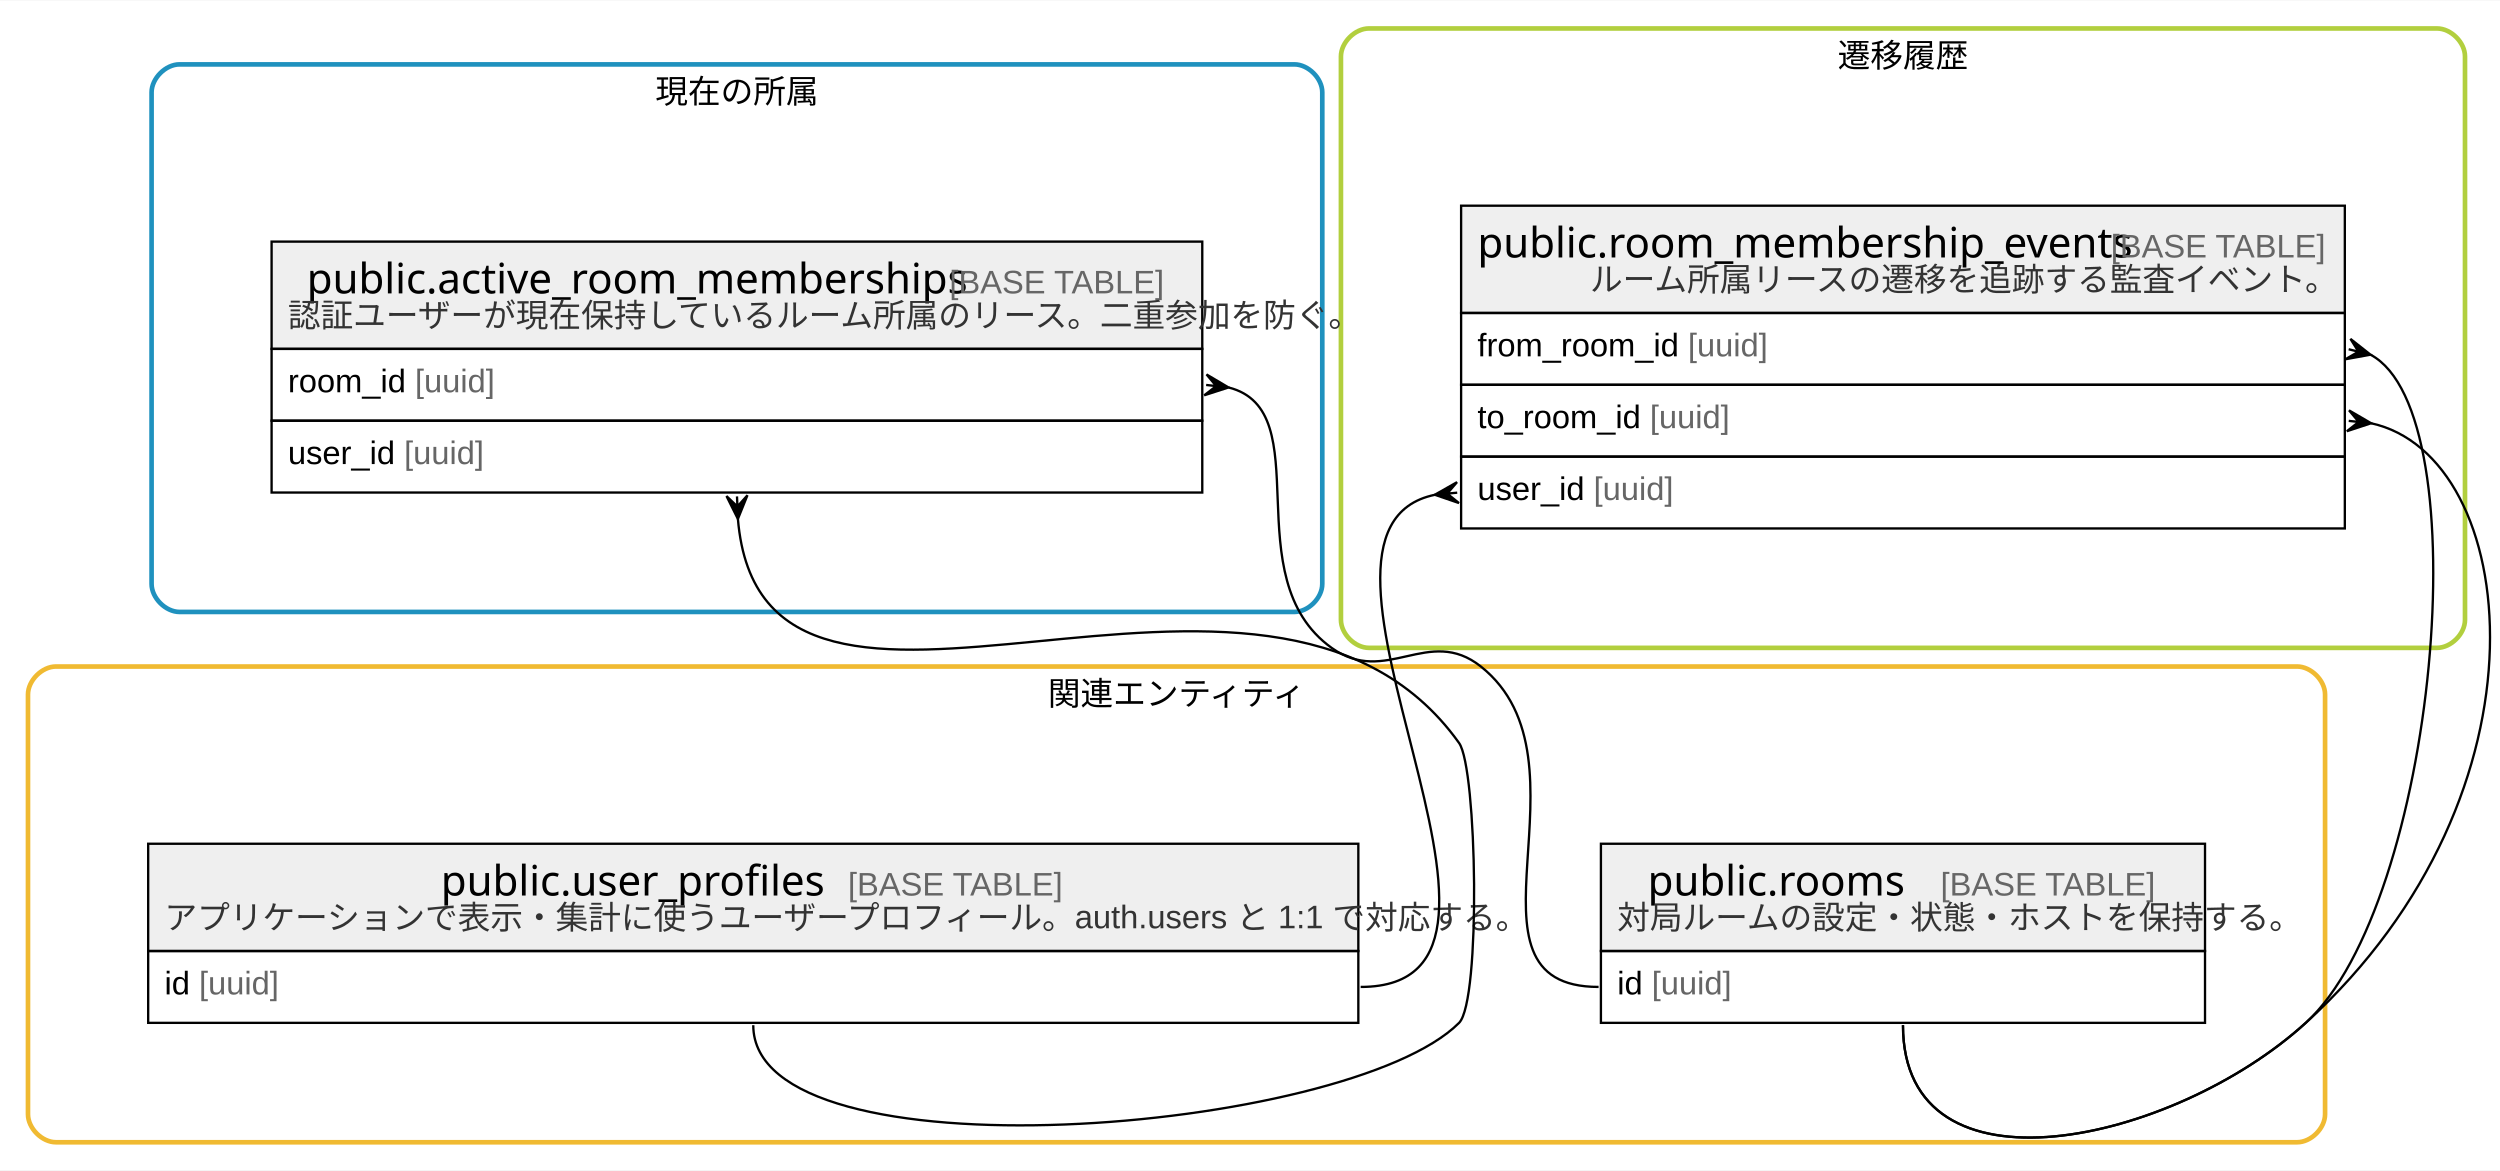
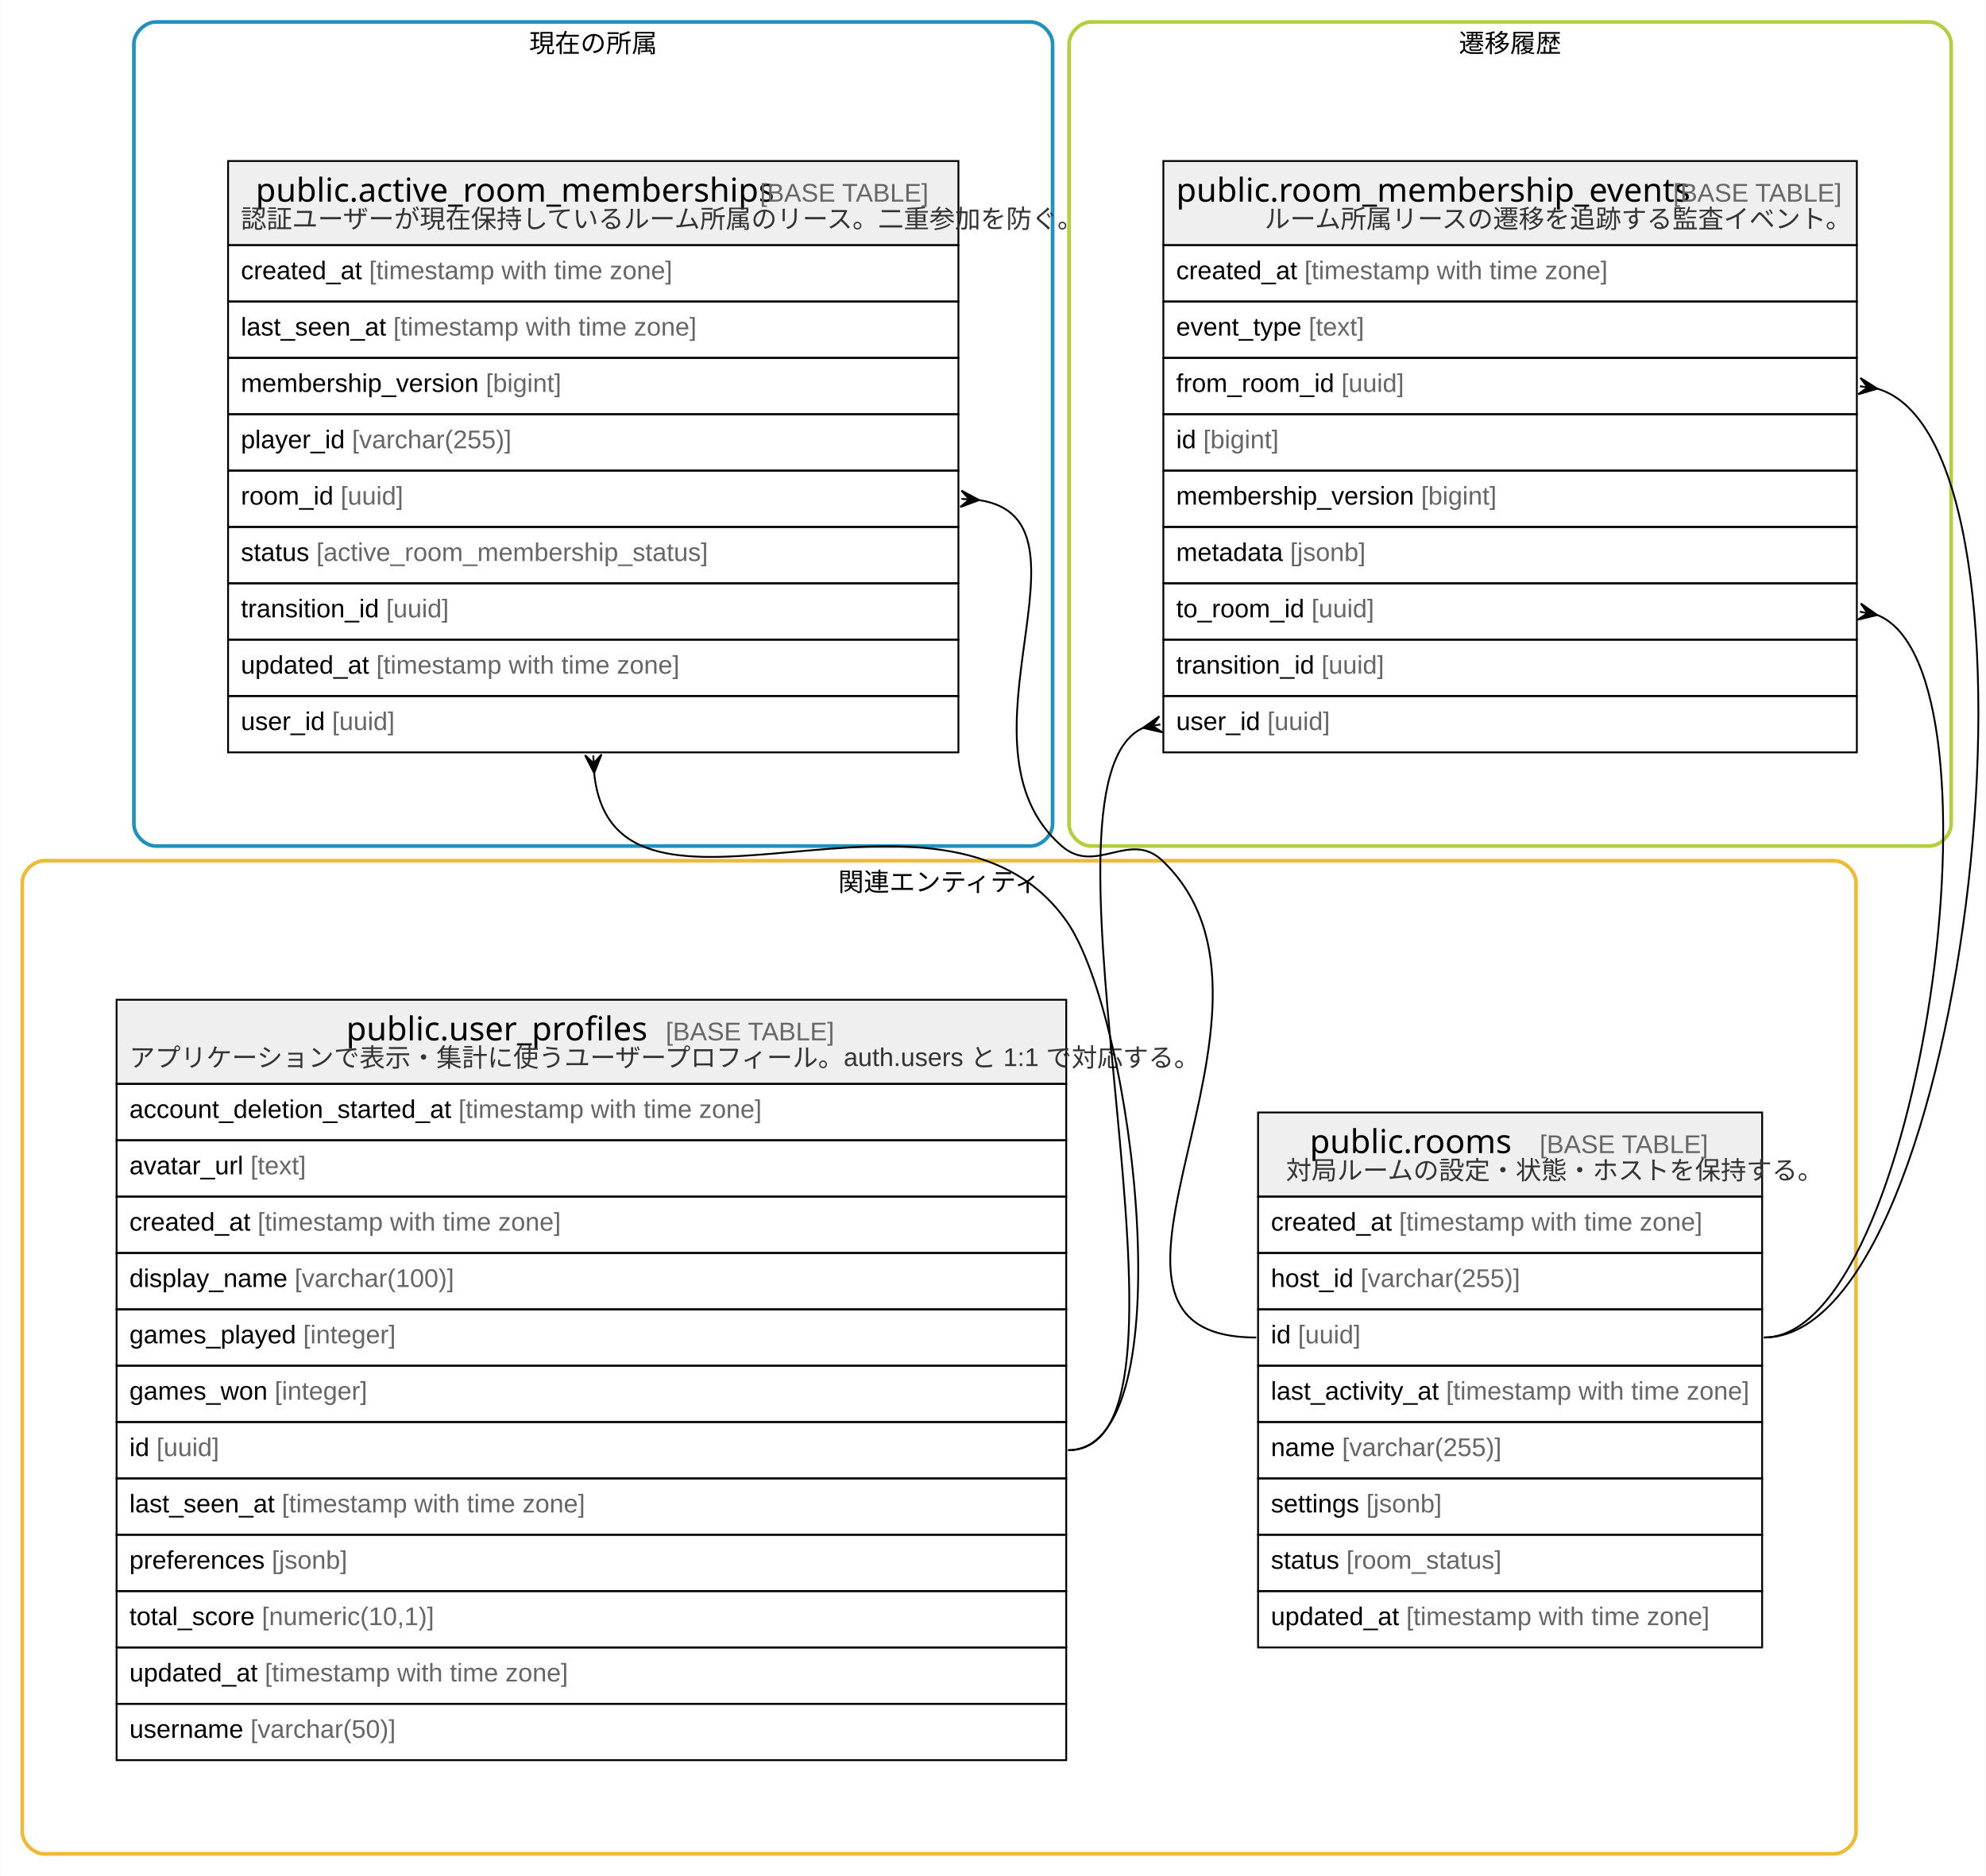
- <svg xmlns="http://www.w3.org/2000/svg" width="1072pt" height="502pt" viewBox="0.00 0.00 1072.01 501.60">
-   <g id="graph0" class="graph" transform="scale(1 1) rotate(0) translate(4 497.6)">
-     <polygon fill="white" stroke="none" points="-4,4 -4,-497.6 1068.01,-497.6 1068.01,4 -4,4" />
+ <svg xmlns="http://www.w3.org/2000/svg" width="1085pt" height="1025pt" viewBox="0.00 0.00 1084.88 1025.20">
+   <g id="graph0" class="graph" transform="scale(1 1) rotate(0) translate(4 1021.2)">
+     <polygon fill="white" stroke="none" points="-4,4 -4,-1021.2 1080.88,-1021.2 1080.88,4 -4,4" />
    <g id="clust1" class="cluster">
-       <path fill="none" stroke="#1f91be" stroke-width="2" d="M73,-235.4C73,-235.4 551,-235.4 551,-235.4 557,-235.4 563,-241.4 563,-247.4 563,-247.4 563,-458.2 563,-458.2 563,-464.2 557,-470.2 551,-470.2 551,-470.2 73,-470.2 73,-470.2 67,-470.2 61,-464.2 61,-458.2 61,-458.2 61,-247.4 61,-247.4 61,-241.4 67,-235.4 73,-235.4" />
-       <text text-anchor="middle" x="312" y="-453.6" font-family="Arial" font-size="14.00">現在の所属</text>
+       <path fill="none" stroke="#1f91be" stroke-width="2" d="M81,-558.8C81,-558.8 559,-558.8 559,-558.8 565,-558.8 571,-564.8 571,-570.8 571,-570.8 571,-997.2 571,-997.2 571,-1003.2 565,-1009.2 559,-1009.2 559,-1009.2 81,-1009.2 81,-1009.2 75,-1009.2 69,-1003.2 69,-997.2 69,-997.2 69,-570.8 69,-570.8 69,-564.8 75,-558.8 81,-558.8" />
+       <text text-anchor="middle" x="320" y="-992.6" font-family="Arial" font-size="14.00">現在の所属</text>
    </g>
    <g id="clust2" class="cluster">
-       <path fill="none" stroke="#b2cf3e" stroke-width="2" d="M583,-220C583,-220 1041,-220 1041,-220 1047,-220 1053,-226 1053,-232 1053,-232 1053,-473.6 1053,-473.6 1053,-479.6 1047,-485.6 1041,-485.6 1041,-485.6 583,-485.6 583,-485.6 577,-485.6 571,-479.6 571,-473.6 571,-473.6 571,-232 571,-232 571,-226 577,-220 583,-220" />
-       <text text-anchor="middle" x="812" y="-469" font-family="Arial" font-size="14.00">遷移履歴</text>
+       <path fill="none" stroke="#b2cf3e" stroke-width="2" d="M592,-558.8C592,-558.8 1050,-558.8 1050,-558.8 1056,-558.8 1062,-564.8 1062,-570.8 1062,-570.8 1062,-997.2 1062,-997.2 1062,-1003.2 1056,-1009.2 1050,-1009.2 1050,-1009.2 592,-1009.2 592,-1009.2 586,-1009.2 580,-1003.2 580,-997.2 580,-997.2 580,-570.8 580,-570.8 580,-564.8 586,-558.8 592,-558.8" />
+       <text text-anchor="middle" x="821" y="-992.6" font-family="Arial" font-size="14.00">遷移履歴</text>
    </g>
    <g id="clust3" class="cluster">
-       <path fill="none" stroke="#f0ba32" stroke-width="2" d="M20,-8C20,-8 981,-8 981,-8 987,-8 993,-14 993,-20 993,-20 993,-200 993,-200 993,-206 987,-212 981,-212 981,-212 20,-212 20,-212 14,-212 8,-206 8,-200 8,-200 8,-20 8,-20 8,-14 14,-8 20,-8" />
-       <text text-anchor="middle" x="500.5" y="-195.4" font-family="Arial" font-size="14.00">関連エンティティ</text>
+       <path fill="none" stroke="#f0ba32" stroke-width="2" d="M20,-8C20,-8 998,-8 998,-8 1004,-8 1010,-14 1010,-20 1010,-20 1010,-538.8 1010,-538.8 1010,-544.8 1004,-550.8 998,-550.8 998,-550.8 20,-550.8 20,-550.8 14,-550.8 8,-544.8 8,-538.8 8,-538.8 8,-20 8,-20 8,-14 14,-8 20,-8" />
+       <text text-anchor="middle" x="509" y="-534.2" font-family="Arial" font-size="14.00">関連エンティティ</text>
    </g>
    <g id="node1" class="node">
-       <polygon fill="#efefef" stroke="none" points="112.46,-348.2 112.46,-394.2 511.54,-394.2 511.54,-348.2 112.46,-348.2" />
-       <polygon fill="none" stroke="black" points="112.46,-348.2 112.46,-394.2 511.54,-394.2 511.54,-348.2 112.46,-348.2" />
-       <text text-anchor="start" x="127.53" y="-372" font-family="Arial Bold" font-size="18.00">public.active_room_memberships</text>
-       <text text-anchor="start" x="371.98" y="-372" font-family="Arial" font-size="14.00">    </text>
-       <text text-anchor="start" x="403.09" y="-372" font-family="Arial" font-size="14.00" fill="#666666">[BASE TABLE]</text>
-       <text text-anchor="start" x="119.46" y="-357.6" font-family="Arial" font-size="14.00" fill="#333333">認証ユーザーが現在保持しているルーム所属のリース。二重参加を防ぐ。</text>
-       <polygon fill="none" stroke="black" points="112.46,-317.4 112.46,-348.2 511.54,-348.2 511.54,-317.4 112.46,-317.4" />
-       <text text-anchor="start" x="119.46" y="-329.6" font-family="Arial" font-size="14.00">room_id </text>
-       <text text-anchor="start" x="173.93" y="-329.6" font-family="Arial" font-size="14.00" fill="#666666">[uuid]</text>
-       <polygon fill="none" stroke="black" points="112.46,-286.6 112.46,-317.4 511.54,-317.4 511.54,-286.6 112.46,-286.6" />
-       <text text-anchor="start" x="119.46" y="-298.8" font-family="Arial" font-size="14.00">user_id </text>
-       <text text-anchor="start" x="169.27" y="-298.8" font-family="Arial" font-size="14.00" fill="#666666">[uuid]</text>
+       <polygon fill="#efefef" stroke="none" points="120.46,-887.2 120.46,-933.2 519.54,-933.2 519.54,-887.2 120.46,-887.2" />
+       <polygon fill="none" stroke="black" points="120.46,-887.2 120.46,-933.2 519.54,-933.2 519.54,-887.2 120.46,-887.2" />
+       <text text-anchor="start" x="135.53" y="-911" font-family="Arial Bold" font-size="18.00">public.active_room_memberships</text>
+       <text text-anchor="start" x="379.98" y="-911" font-family="Arial" font-size="14.00">    </text>
+       <text text-anchor="start" x="411.09" y="-911" font-family="Arial" font-size="14.00" fill="#666666">[BASE TABLE]</text>
+       <text text-anchor="start" x="127.46" y="-896.6" font-family="Arial" font-size="14.00" fill="#333333">認証ユーザーが現在保持しているルーム所属のリース。二重参加を防ぐ。</text>
+       <polygon fill="none" stroke="black" points="120.46,-856.4 120.46,-887.2 519.54,-887.2 519.54,-856.4 120.46,-856.4" />
+       <text text-anchor="start" x="127.46" y="-868.6" font-family="Arial" font-size="14.00">created_at </text>
+       <text text-anchor="start" x="197.51" y="-868.6" font-family="Arial" font-size="14.00" fill="#666666">[timestamp with time zone]</text>
+       <polygon fill="none" stroke="black" points="120.46,-825.6 120.46,-856.4 519.54,-856.4 519.54,-825.6 120.46,-825.6" />
+       <text text-anchor="start" x="127.46" y="-837.8" font-family="Arial" font-size="14.00">last_seen_at </text>
+       <text text-anchor="start" x="210.74" y="-837.8" font-family="Arial" font-size="14.00" fill="#666666">[timestamp with time zone]</text>
+       <polygon fill="none" stroke="black" points="120.46,-794.8 120.46,-825.6 519.54,-825.6 519.54,-794.8 120.46,-794.8" />
+       <text text-anchor="start" x="127.46" y="-807" font-family="Arial" font-size="14.00">membership_version </text>
+       <text text-anchor="start" x="261.3" y="-807" font-family="Arial" font-size="14.00" fill="#666666">[bigint]</text>
+       <polygon fill="none" stroke="black" points="120.46,-764 120.46,-794.8 519.54,-794.8 519.54,-764 120.46,-764" />
+       <text text-anchor="start" x="127.46" y="-776.2" font-family="Arial" font-size="14.00">player_id </text>
+       <text text-anchor="start" x="188.17" y="-776.2" font-family="Arial" font-size="14.00" fill="#666666">[varchar(255)]</text>
+       <polygon fill="none" stroke="black" points="120.46,-733.2 120.46,-764 519.54,-764 519.54,-733.2 120.46,-733.2" />
+       <text text-anchor="start" x="127.46" y="-745.4" font-family="Arial" font-size="14.00">room_id </text>
+       <text text-anchor="start" x="181.93" y="-745.4" font-family="Arial" font-size="14.00" fill="#666666">[uuid]</text>
+       <polygon fill="none" stroke="black" points="120.46,-702.4 120.46,-733.2 519.54,-733.2 519.54,-702.4 120.46,-702.4" />
+       <text text-anchor="start" x="127.46" y="-714.6" font-family="Arial" font-size="14.00">status </text>
+       <text text-anchor="start" x="168.7" y="-714.6" font-family="Arial" font-size="14.00" fill="#666666">[active_room_membership_status]</text>
+       <polygon fill="none" stroke="black" points="120.46,-671.6 120.46,-702.4 519.54,-702.4 519.54,-671.6 120.46,-671.6" />
+       <text text-anchor="start" x="127.46" y="-683.8" font-family="Arial" font-size="14.00">transition_id </text>
+       <text text-anchor="start" x="206.84" y="-683.8" font-family="Arial" font-size="14.00" fill="#666666">[uuid]</text>
+       <polygon fill="none" stroke="black" points="120.46,-640.8 120.46,-671.6 519.54,-671.6 519.54,-640.8 120.46,-640.8" />
+       <text text-anchor="start" x="127.46" y="-653" font-family="Arial" font-size="14.00">updated_at </text>
+       <text text-anchor="start" x="201.42" y="-653" font-family="Arial" font-size="14.00" fill="#666666">[timestamp with time zone]</text>
+       <polygon fill="none" stroke="black" points="120.46,-610 120.46,-640.8 519.54,-640.8 519.54,-610 120.46,-610" />
+       <text text-anchor="start" x="127.46" y="-622.2" font-family="Arial" font-size="14.00">user_id </text>
+       <text text-anchor="start" x="177.27" y="-622.2" font-family="Arial" font-size="14.00" fill="#666666">[uuid]</text>
    </g>
    <g id="node3" class="node">
-       <polygon fill="#efefef" stroke="none" points="682.48,-90 682.48,-136 941.52,-136 941.52,-90 682.48,-90" />
-       <polygon fill="none" stroke="black" points="682.48,-90 682.48,-136 941.52,-136 941.52,-90 682.48,-90" />
-       <text text-anchor="start" x="702.51" y="-113.8" font-family="Arial Bold" font-size="18.00">public.rooms</text>
-       <text text-anchor="start" x="797" y="-113.8" font-family="Arial" font-size="14.00">    </text>
-       <text text-anchor="start" x="828.12" y="-113.8" font-family="Arial" font-size="14.00" fill="#666666">[BASE TABLE]</text>
-       <text text-anchor="start" x="689.48" y="-99.4" font-family="Arial" font-size="14.00" fill="#333333">対局ルームの設定・状態・ホストを保持する。</text>
-       <polygon fill="none" stroke="black" points="682.48,-59.2 682.48,-90 941.52,-90 941.52,-59.2 682.48,-59.2" />
-       <text text-anchor="start" x="689.48" y="-71.4" font-family="Arial" font-size="14.00">id </text>
-       <text text-anchor="start" x="704.26" y="-71.4" font-family="Arial" font-size="14.00" fill="#666666">[uuid]</text>
+       <polygon fill="#efefef" stroke="none" points="683.28,-367.2 683.28,-413.2 958.72,-413.2 958.72,-367.2 683.28,-367.2" />
+       <polygon fill="none" stroke="black" points="683.28,-367.2 683.28,-413.2 958.72,-413.2 958.72,-367.2 683.28,-367.2" />
+       <text text-anchor="start" x="711.51" y="-391" font-family="Arial Bold" font-size="18.00">public.rooms</text>
+       <text text-anchor="start" x="806" y="-391" font-family="Arial" font-size="14.00">    </text>
+       <text text-anchor="start" x="837.12" y="-391" font-family="Arial" font-size="14.00" fill="#666666">[BASE TABLE]</text>
+       <text text-anchor="start" x="698.48" y="-376.6" font-family="Arial" font-size="14.00" fill="#333333">対局ルームの設定・状態・ホストを保持する。</text>
+       <polygon fill="none" stroke="black" points="683.28,-336.4 683.28,-367.2 958.72,-367.2 958.72,-336.4 683.28,-336.4" />
+       <text text-anchor="start" x="690.28" y="-348.6" font-family="Arial" font-size="14.00">created_at </text>
+       <text text-anchor="start" x="760.33" y="-348.6" font-family="Arial" font-size="14.00" fill="#666666">[timestamp with time zone]</text>
+       <polygon fill="none" stroke="black" points="683.28,-305.6 683.28,-336.4 958.72,-336.4 958.72,-305.6 683.28,-305.6" />
+       <text text-anchor="start" x="690.28" y="-317.8" font-family="Arial" font-size="14.00">host_id </text>
+       <text text-anchor="start" x="739.32" y="-317.8" font-family="Arial" font-size="14.00" fill="#666666">[varchar(255)]</text>
+       <polygon fill="none" stroke="black" points="683.28,-274.8 683.28,-305.6 958.72,-305.6 958.72,-274.8 683.28,-274.8" />
+       <text text-anchor="start" x="690.28" y="-287" font-family="Arial" font-size="14.00">id </text>
+       <text text-anchor="start" x="705.07" y="-287" font-family="Arial" font-size="14.00" fill="#666666">[uuid]</text>
+       <polygon fill="none" stroke="black" points="683.28,-244 683.28,-274.8 958.72,-274.8 958.72,-244 683.28,-244" />
+       <text text-anchor="start" x="690.28" y="-256.2" font-family="Arial" font-size="14.00">last_activity_at </text>
+       <text text-anchor="start" x="785.99" y="-256.2" font-family="Arial" font-size="14.00" fill="#666666">[timestamp with time zone]</text>
+       <polygon fill="none" stroke="black" points="683.28,-213.2 683.28,-244 958.72,-244 958.72,-213.2 683.28,-213.2" />
+       <text text-anchor="start" x="690.28" y="-225.4" font-family="Arial" font-size="14.00">name </text>
+       <text text-anchor="start" x="729.19" y="-225.4" font-family="Arial" font-size="14.00" fill="#666666">[varchar(255)]</text>
+       <polygon fill="none" stroke="black" points="683.28,-182.4 683.28,-213.2 958.72,-213.2 958.72,-182.4 683.28,-182.4" />
+       <text text-anchor="start" x="690.28" y="-194.6" font-family="Arial" font-size="14.00">settings </text>
+       <text text-anchor="start" x="742.42" y="-194.6" font-family="Arial" font-size="14.00" fill="#666666">[jsonb]</text>
+       <polygon fill="none" stroke="black" points="683.28,-151.6 683.28,-182.4 958.72,-182.4 958.72,-151.6 683.28,-151.6" />
+       <text text-anchor="start" x="690.28" y="-163.8" font-family="Arial" font-size="14.00">status </text>
+       <text text-anchor="start" x="731.52" y="-163.8" font-family="Arial" font-size="14.00" fill="#666666">[room_status]</text>
+       <polygon fill="none" stroke="black" points="683.28,-120.8 683.28,-151.6 958.72,-151.6 958.72,-120.8 683.28,-120.8" />
+       <text text-anchor="start" x="690.28" y="-133" font-family="Arial" font-size="14.00">updated_at </text>
+       <text text-anchor="start" x="764.24" y="-133" font-family="Arial" font-size="14.00" fill="#666666">[timestamp with time zone]</text>
    </g>
    <g id="edge1" class="edge">
-       <path fill="none" stroke="black" d="M522.83,-331.65C562.13,-321.74 524.96,-250.18 567,-220 590.29,-203.28 608.56,-229.84 631,-212 681.93,-171.52 616.42,-74.6 681.48,-74.6" />
-       <polygon fill="black" stroke="black" points="522.81,-331.66 512.37,-328.29 517.51,-332.25 513.2,-332.73 513.2,-332.73 513.2,-332.73 517.51,-332.25 513.37,-337.24 522.81,-331.66" />
+       <path fill="none" stroke="black" d="M530.86,-747.88C600.24,-737.38 512.52,-613.97 576,-558.8 594.64,-542.6 613.1,-567.83 631,-550.8 716.52,-469.44 564.24,-290.2 682.28,-290.2" />
+       <polygon fill="black" stroke="black" points="530.85,-747.89 520.56,-744.09 525.53,-748.25 521.2,-748.55 521.2,-748.55 521.2,-748.55 525.53,-748.25 521.18,-753.07 530.85,-747.89" />
    </g>
    <g id="node4" class="node">
-       <polygon fill="#efefef" stroke="none" points="59.54,-90 59.54,-136 578.46,-136 578.46,-90 59.54,-90" />
-       <polygon fill="none" stroke="black" points="59.54,-90 59.54,-136 578.46,-136 578.46,-90 59.54,-90" />
-       <text text-anchor="start" x="185.02" y="-113.8" font-family="Arial Bold" font-size="18.00">public.user_profiles</text>
-       <text text-anchor="start" x="328.49" y="-113.8" font-family="Arial" font-size="14.00">    </text>
-       <text text-anchor="start" x="359.6" y="-113.8" font-family="Arial" font-size="14.00" fill="#666666">[BASE TABLE]</text>
-       <text text-anchor="start" x="66.54" y="-99.4" font-family="Arial" font-size="14.00" fill="#333333">アプリケーションで表示・集計に使うユーザープロフィール。auth.users と 1:1 で対応する。</text>
+       <polygon fill="#efefef" stroke="none" points="59.54,-428.8 59.54,-474.8 578.46,-474.8 578.46,-428.8 59.54,-428.8" />
+       <polygon fill="none" stroke="black" points="59.54,-428.8 59.54,-474.8 578.46,-474.8 578.46,-428.8 59.54,-428.8" />
+       <text text-anchor="start" x="185.02" y="-452.6" font-family="Arial Bold" font-size="18.00">public.user_profiles</text>
+       <text text-anchor="start" x="328.49" y="-452.6" font-family="Arial" font-size="14.00">    </text>
+       <text text-anchor="start" x="359.6" y="-452.6" font-family="Arial" font-size="14.00" fill="#666666">[BASE TABLE]</text>
+       <text text-anchor="start" x="66.54" y="-438.2" font-family="Arial" font-size="14.00" fill="#333333">アプリケーションで表示・集計に使うユーザープロフィール。auth.users と 1:1 で対応する。</text>
+       <polygon fill="none" stroke="black" points="59.54,-398 59.54,-428.8 578.46,-428.8 578.46,-398 59.54,-398" />
+       <text text-anchor="start" x="66.54" y="-410.2" font-family="Arial" font-size="14.00">account_deletion_started_at </text>
+       <text text-anchor="start" x="246.34" y="-410.2" font-family="Arial" font-size="14.00" fill="#666666">[timestamp with time zone]</text>
+       <polygon fill="none" stroke="black" points="59.54,-367.2 59.54,-398 578.46,-398 578.46,-367.2 59.54,-367.2" />
+       <text text-anchor="start" x="66.54" y="-379.4" font-family="Arial" font-size="14.00">avatar_url </text>
+       <text text-anchor="start" x="132.69" y="-379.4" font-family="Arial" font-size="14.00" fill="#666666">[text]</text>
+       <polygon fill="none" stroke="black" points="59.54,-336.4 59.54,-367.2 578.46,-367.2 578.46,-336.4 59.54,-336.4" />
+       <text text-anchor="start" x="66.54" y="-348.6" font-family="Arial" font-size="14.00">created_at </text>
+       <text text-anchor="start" x="136.59" y="-348.6" font-family="Arial" font-size="14.00" fill="#666666">[timestamp with time zone]</text>
+       <polygon fill="none" stroke="black" points="59.54,-305.6 59.54,-336.4 578.46,-336.4 578.46,-305.6 59.54,-305.6" />
+       <text text-anchor="start" x="66.54" y="-317.8" font-family="Arial" font-size="14.00">display_name </text>
+       <text text-anchor="start" x="156.82" y="-317.8" font-family="Arial" font-size="14.00" fill="#666666">[varchar(100)]</text>
+       <polygon fill="none" stroke="black" points="59.54,-274.8 59.54,-305.6 578.46,-305.6 578.46,-274.8 59.54,-274.8" />
+       <text text-anchor="start" x="66.54" y="-287" font-family="Arial" font-size="14.00">games_played </text>
+       <text text-anchor="start" x="161.49" y="-287" font-family="Arial" font-size="14.00" fill="#666666">[integer]</text>
+       <polygon fill="none" stroke="black" points="59.54,-244 59.54,-274.8 578.46,-274.8 578.46,-244 59.54,-244" />
+       <text text-anchor="start" x="66.54" y="-256.2" font-family="Arial" font-size="14.00">games_won </text>
+       <text text-anchor="start" x="145.92" y="-256.2" font-family="Arial" font-size="14.00" fill="#666666">[integer]</text>
+       <polygon fill="none" stroke="black" points="59.54,-213.2 59.54,-244 578.46,-244 578.46,-213.2 59.54,-213.2" />
+       <text text-anchor="start" x="66.54" y="-225.4" font-family="Arial" font-size="14.00">id </text>
+       <text text-anchor="start" x="81.33" y="-225.4" font-family="Arial" font-size="14.00" fill="#666666">[uuid]</text>
+       <polygon fill="none" stroke="black" points="59.54,-182.4 59.54,-213.2 578.46,-213.2 578.46,-182.4 59.54,-182.4" />
+       <text text-anchor="start" x="66.54" y="-194.6" font-family="Arial" font-size="14.00">last_seen_at </text>
+       <text text-anchor="start" x="149.82" y="-194.6" font-family="Arial" font-size="14.00" fill="#666666">[timestamp with time zone]</text>
+       <polygon fill="none" stroke="black" points="59.54,-151.6 59.54,-182.4 578.46,-182.4 578.46,-151.6 59.54,-151.6" />
+       <text text-anchor="start" x="66.54" y="-163.8" font-family="Arial" font-size="14.00">preferences </text>
+       <text text-anchor="start" x="144.36" y="-163.8" font-family="Arial" font-size="14.00" fill="#666666">[jsonb]</text>
+       <polygon fill="none" stroke="black" points="59.54,-120.8 59.54,-151.6 578.46,-151.6 578.46,-120.8 59.54,-120.8" />
+       <text text-anchor="start" x="66.54" y="-133" font-family="Arial" font-size="14.00">total_score </text>
+       <text text-anchor="start" x="138.91" y="-133" font-family="Arial" font-size="14.00" fill="#666666">[numeric(10,1)]</text>
+       <polygon fill="none" stroke="black" points="59.54,-90 59.54,-120.8 578.46,-120.8 578.46,-90 59.54,-90" />
+       <text text-anchor="start" x="66.54" y="-102.2" font-family="Arial" font-size="14.00">updated_at </text>
+       <text text-anchor="start" x="140.5" y="-102.2" font-family="Arial" font-size="14.00" fill="#666666">[timestamp with time zone]</text>
      <polygon fill="none" stroke="black" points="59.54,-59.2 59.54,-90 578.46,-90 578.46,-59.2 59.54,-59.2" />
-       <text text-anchor="start" x="66.54" y="-71.4" font-family="Arial" font-size="14.00">id </text>
-       <text text-anchor="start" x="81.33" y="-71.4" font-family="Arial" font-size="14.00" fill="#666666">[uuid]</text>
+       <text text-anchor="start" x="66.54" y="-71.4" font-family="Arial" font-size="14.00">username </text>
+       <text text-anchor="start" x="132.69" y="-71.4" font-family="Arial" font-size="14.00" fill="#666666">[varchar(50)]</text>
    </g>
    <g id="edge2" class="edge">
-       <path fill="none" stroke="black" d="M312.4,-275.48C322.91,-147.61 539.18,-294.75 621.66,-179.2 629.4,-168.35 631.07,-68.64 621.66,-59.2 574.18,-11.56 319,9.06 319,-58.2" />
-       <polygon fill="black" stroke="black" points="312.41,-275.27 307.52,-285.09 312.2,-280.6 312.03,-284.93 312.03,-284.93 312.03,-284.93 312.2,-280.6 316.51,-285.44 312.41,-275.27" />
+       <path fill="none" stroke="black" d="M320.51,-598.62C331.27,-494.88 510.05,-614.26 578.46,-518 615.71,-465.58 643.77,-228.6 579.46,-228.6" />
+       <polygon fill="black" stroke="black" points="320.51,-598.68 315.52,-608.45 320.24,-604.01 320.03,-608.33 320.03,-608.33 320.03,-608.33 320.24,-604.01 324.51,-608.89 320.51,-598.68" />
    </g>
    <g id="node2" class="node">
-       <polygon fill="#efefef" stroke="none" points="622.53,-363.6 622.53,-409.6 1001.47,-409.6 1001.47,-363.6 622.53,-363.6" />
-       <polygon fill="none" stroke="black" points="622.53,-363.6 622.53,-409.6 1001.47,-409.6 1001.47,-363.6 622.53,-363.6" />
-       <text text-anchor="start" x="629.53" y="-387.4" font-family="Arial Bold" font-size="18.00">public.room_membership_events</text>
-       <text text-anchor="start" x="869.98" y="-387.4" font-family="Arial" font-size="14.00">    </text>
-       <text text-anchor="start" x="901.1" y="-387.4" font-family="Arial" font-size="14.00" fill="#666666">[BASE TABLE]</text>
-       <text text-anchor="start" x="677.81" y="-373" font-family="Arial" font-size="14.00" fill="#333333">ルーム所属リースの遷移を追跡する監査イベント。</text>
-       <polygon fill="none" stroke="black" points="622.53,-332.8 622.53,-363.6 1001.47,-363.6 1001.47,-332.8 622.53,-332.8" />
-       <text text-anchor="start" x="629.53" y="-345" font-family="Arial" font-size="14.00">from_room_id </text>
-       <text text-anchor="start" x="719.78" y="-345" font-family="Arial" font-size="14.00" fill="#666666">[uuid]</text>
-       <polygon fill="none" stroke="black" points="622.53,-302 622.53,-332.8 1001.47,-332.8 1001.47,-302 622.53,-302" />
-       <text text-anchor="start" x="629.53" y="-314.2" font-family="Arial" font-size="14.00">to_room_id </text>
-       <text text-anchor="start" x="703.46" y="-314.2" font-family="Arial" font-size="14.00" fill="#666666">[uuid]</text>
-       <polygon fill="none" stroke="black" points="622.53,-271.2 622.53,-302 1001.47,-302 1001.47,-271.2 622.53,-271.2" />
-       <text text-anchor="start" x="629.53" y="-283.4" font-family="Arial" font-size="14.00">user_id </text>
-       <text text-anchor="start" x="679.34" y="-283.4" font-family="Arial" font-size="14.00" fill="#666666">[uuid]</text>
+       <polygon fill="#efefef" stroke="none" points="631.53,-887.2 631.53,-933.2 1010.47,-933.2 1010.47,-887.2 631.53,-887.2" />
+       <polygon fill="none" stroke="black" points="631.53,-887.2 631.53,-933.2 1010.47,-933.2 1010.47,-887.2 631.53,-887.2" />
+       <text text-anchor="start" x="638.53" y="-911" font-family="Arial Bold" font-size="18.00">public.room_membership_events</text>
+       <text text-anchor="start" x="878.98" y="-911" font-family="Arial" font-size="14.00">    </text>
+       <text text-anchor="start" x="910.1" y="-911" font-family="Arial" font-size="14.00" fill="#666666">[BASE TABLE]</text>
+       <text text-anchor="start" x="686.81" y="-896.6" font-family="Arial" font-size="14.00" fill="#333333">ルーム所属リースの遷移を追跡する監査イベント。</text>
+       <polygon fill="none" stroke="black" points="631.53,-856.4 631.53,-887.2 1010.47,-887.2 1010.47,-856.4 631.53,-856.4" />
+       <text text-anchor="start" x="638.53" y="-868.6" font-family="Arial" font-size="14.00">created_at </text>
+       <text text-anchor="start" x="708.58" y="-868.6" font-family="Arial" font-size="14.00" fill="#666666">[timestamp with time zone]</text>
+       <polygon fill="none" stroke="black" points="631.53,-825.6 631.53,-856.4 1010.47,-856.4 1010.47,-825.6 631.53,-825.6" />
+       <text text-anchor="start" x="638.53" y="-837.8" font-family="Arial" font-size="14.00">event_type </text>
+       <text text-anchor="start" x="710.92" y="-837.8" font-family="Arial" font-size="14.00" fill="#666666">[text]</text>
+       <polygon fill="none" stroke="black" points="631.53,-794.8 631.53,-825.6 1010.47,-825.6 1010.47,-794.8 631.53,-794.8" />
+       <text text-anchor="start" x="638.53" y="-807" font-family="Arial" font-size="14.00">from_room_id </text>
+       <text text-anchor="start" x="728.78" y="-807" font-family="Arial" font-size="14.00" fill="#666666">[uuid]</text>
+       <polygon fill="none" stroke="black" points="631.53,-764 631.53,-794.8 1010.47,-794.8 1010.47,-764 631.53,-764" />
+       <text text-anchor="start" x="638.53" y="-776.2" font-family="Arial" font-size="14.00">id </text>
+       <text text-anchor="start" x="653.32" y="-776.2" font-family="Arial" font-size="14.00" fill="#666666">[bigint]</text>
+       <polygon fill="none" stroke="black" points="631.53,-733.2 631.53,-764 1010.47,-764 1010.47,-733.2 631.53,-733.2" />
+       <text text-anchor="start" x="638.53" y="-745.4" font-family="Arial" font-size="14.00">membership_version </text>
+       <text text-anchor="start" x="772.36" y="-745.4" font-family="Arial" font-size="14.00" fill="#666666">[bigint]</text>
+       <polygon fill="none" stroke="black" points="631.53,-702.4 631.53,-733.2 1010.47,-733.2 1010.47,-702.4 631.53,-702.4" />
+       <text text-anchor="start" x="638.53" y="-714.6" font-family="Arial" font-size="14.00">metadata </text>
+       <text text-anchor="start" x="700.79" y="-714.6" font-family="Arial" font-size="14.00" fill="#666666">[jsonb]</text>
+       <polygon fill="none" stroke="black" points="631.53,-671.6 631.53,-702.4 1010.47,-702.4 1010.47,-671.6 631.53,-671.6" />
+       <text text-anchor="start" x="638.53" y="-683.8" font-family="Arial" font-size="14.00">to_room_id </text>
+       <text text-anchor="start" x="712.46" y="-683.8" font-family="Arial" font-size="14.00" fill="#666666">[uuid]</text>
+       <polygon fill="none" stroke="black" points="631.53,-640.8 631.53,-671.6 1010.47,-671.6 1010.47,-640.8 631.53,-640.8" />
+       <text text-anchor="start" x="638.53" y="-653" font-family="Arial" font-size="14.00">transition_id </text>
+       <text text-anchor="start" x="717.91" y="-653" font-family="Arial" font-size="14.00" fill="#666666">[uuid]</text>
+       <polygon fill="none" stroke="black" points="631.53,-610 631.53,-640.8 1010.47,-640.8 1010.47,-610 631.53,-610" />
+       <text text-anchor="start" x="638.53" y="-622.2" font-family="Arial" font-size="14.00">user_id </text>
+       <text text-anchor="start" x="688.34" y="-622.2" font-family="Arial" font-size="14.00" fill="#666666">[uuid]</text>
    </g>
    <g id="edge3" class="edge">
-       <path fill="none" stroke="black" d="M1012.49,-345.71C1059.99,-320.44 1040.74,-110.23 984.72,-59.2 927.97,-7.5 812,18.57 812,-58.2" />
-       <polygon fill="black" stroke="black" points="1012.5,-345.71 1001.71,-343.75 1007.32,-347 1003.12,-348.04 1003.12,-348.04 1003.12,-348.04 1007.32,-347 1003.88,-352.49 1012.5,-345.71" />
+       <path fill="none" stroke="black" d="M1021.56,-808.8C1124.4,-779.19 1072.33,-290.2 959.72,-290.2" />
+       <polygon fill="black" stroke="black" points="1021.71,-808.78 1011.18,-805.7 1016.42,-809.51 1012.13,-810.11 1012.13,-810.11 1012.13,-810.11 1016.42,-809.51 1012.42,-814.61 1021.71,-808.78" />
    </g>
    <g id="edge4" class="edge">
-       <path fill="none" stroke="black" d="M1012.69,-316.32C1076.73,-302.51 1093.92,-158.67 984.72,-59.2 927.97,-7.5 812,18.57 812,-58.2" />
-       <polygon fill="black" stroke="black" points="1012.75,-316.32 1002.33,-312.89 1007.44,-316.88 1003.14,-317.33 1003.14,-317.33 1003.14,-317.33 1007.44,-316.88 1003.27,-321.84 1012.75,-316.32" />
+       <path fill="none" stroke="black" d="M1021.71,-685.05C1096.09,-655.12 1044.99,-290.2 959.72,-290.2" />
+       <polygon fill="black" stroke="black" points="1021.62,-685.07 1010.96,-682.52 1016.38,-686.07 1012.13,-686.87 1012.13,-686.87 1012.13,-686.87 1016.38,-686.07 1012.64,-691.36 1021.62,-685.07" />
    </g>
    <g id="edge5" class="edge">
-       <path fill="none" stroke="black" d="M611.37,-285.65C536.82,-270.36 671.77,-74.6 579.46,-74.6" />
-       <polygon fill="black" stroke="black" points="611.24,-285.64 620.78,-291.05 616.55,-286.14 620.86,-286.54 620.86,-286.54 620.86,-286.54 616.55,-286.14 621.61,-282.09 611.24,-285.64" />
+       <path fill="none" stroke="black" d="M620.65,-623.45C551.66,-593.52 664.72,-228.6 579.46,-228.6" />
+       <polygon fill="black" stroke="black" points="620.39,-623.4 629.33,-629.75 625.62,-624.43 629.87,-625.27 629.87,-625.27 629.87,-625.27 625.62,-624.43 631.07,-620.92 620.39,-623.4" />
    </g>
  </g>
</svg>
